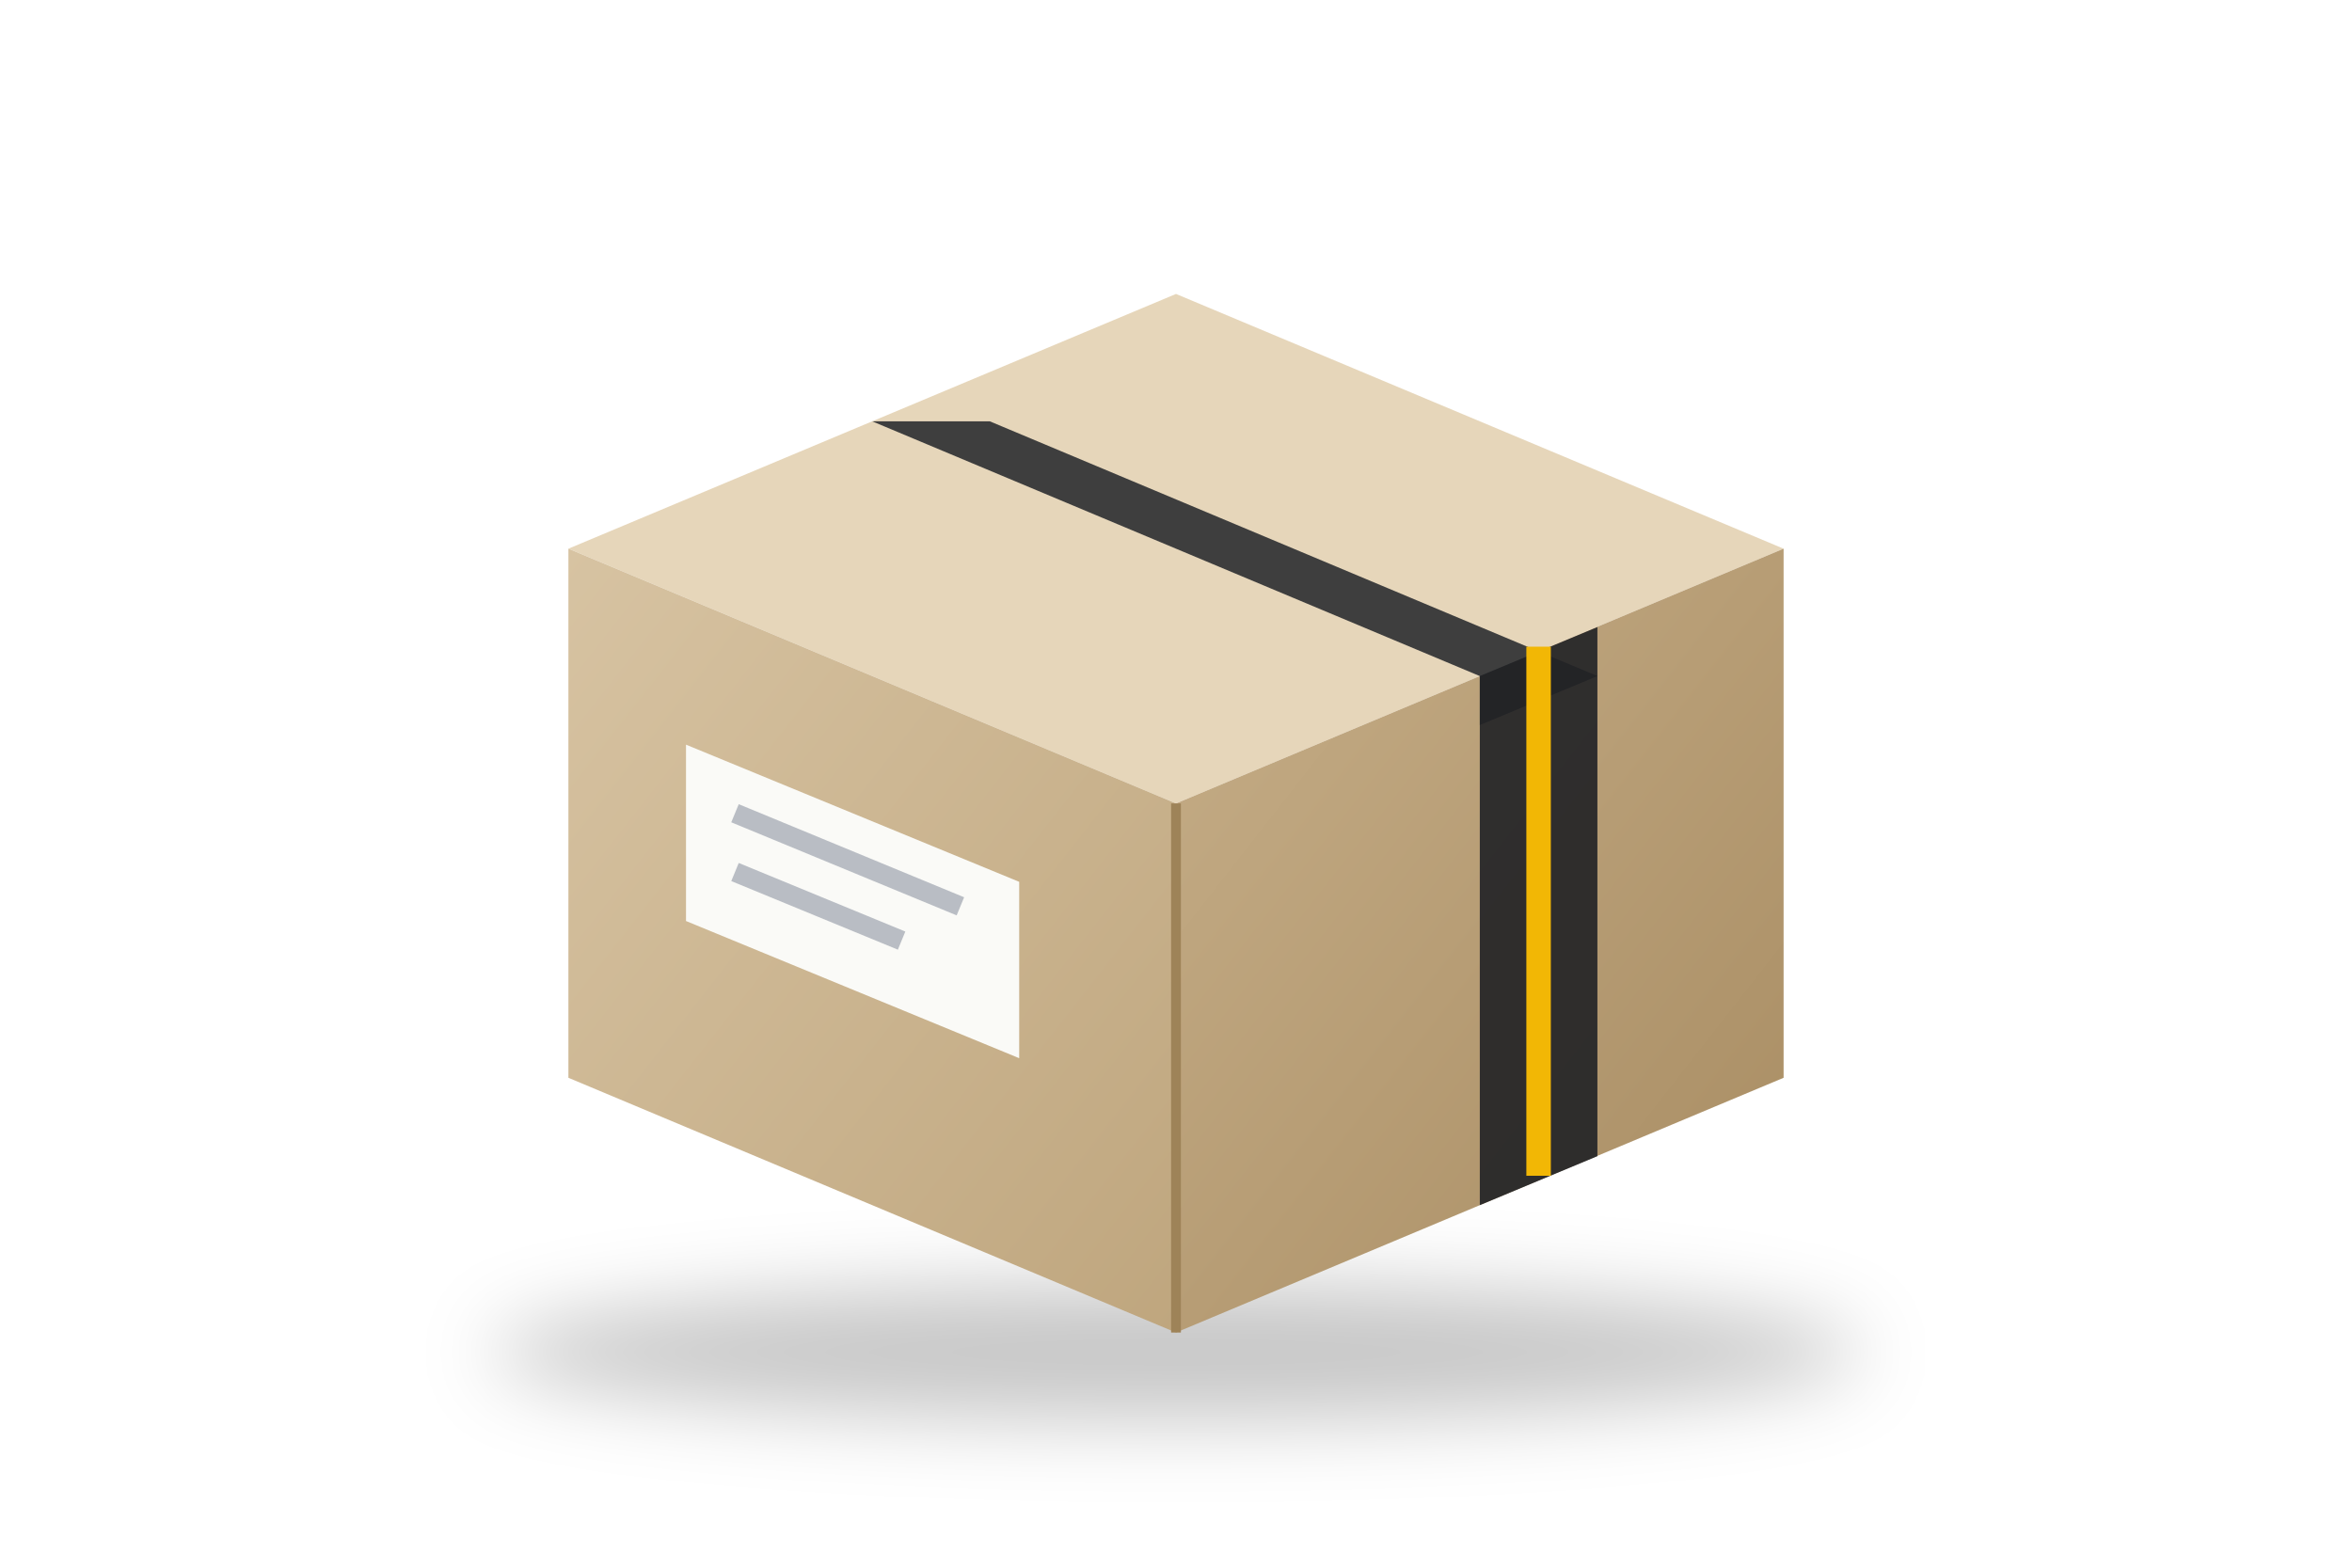
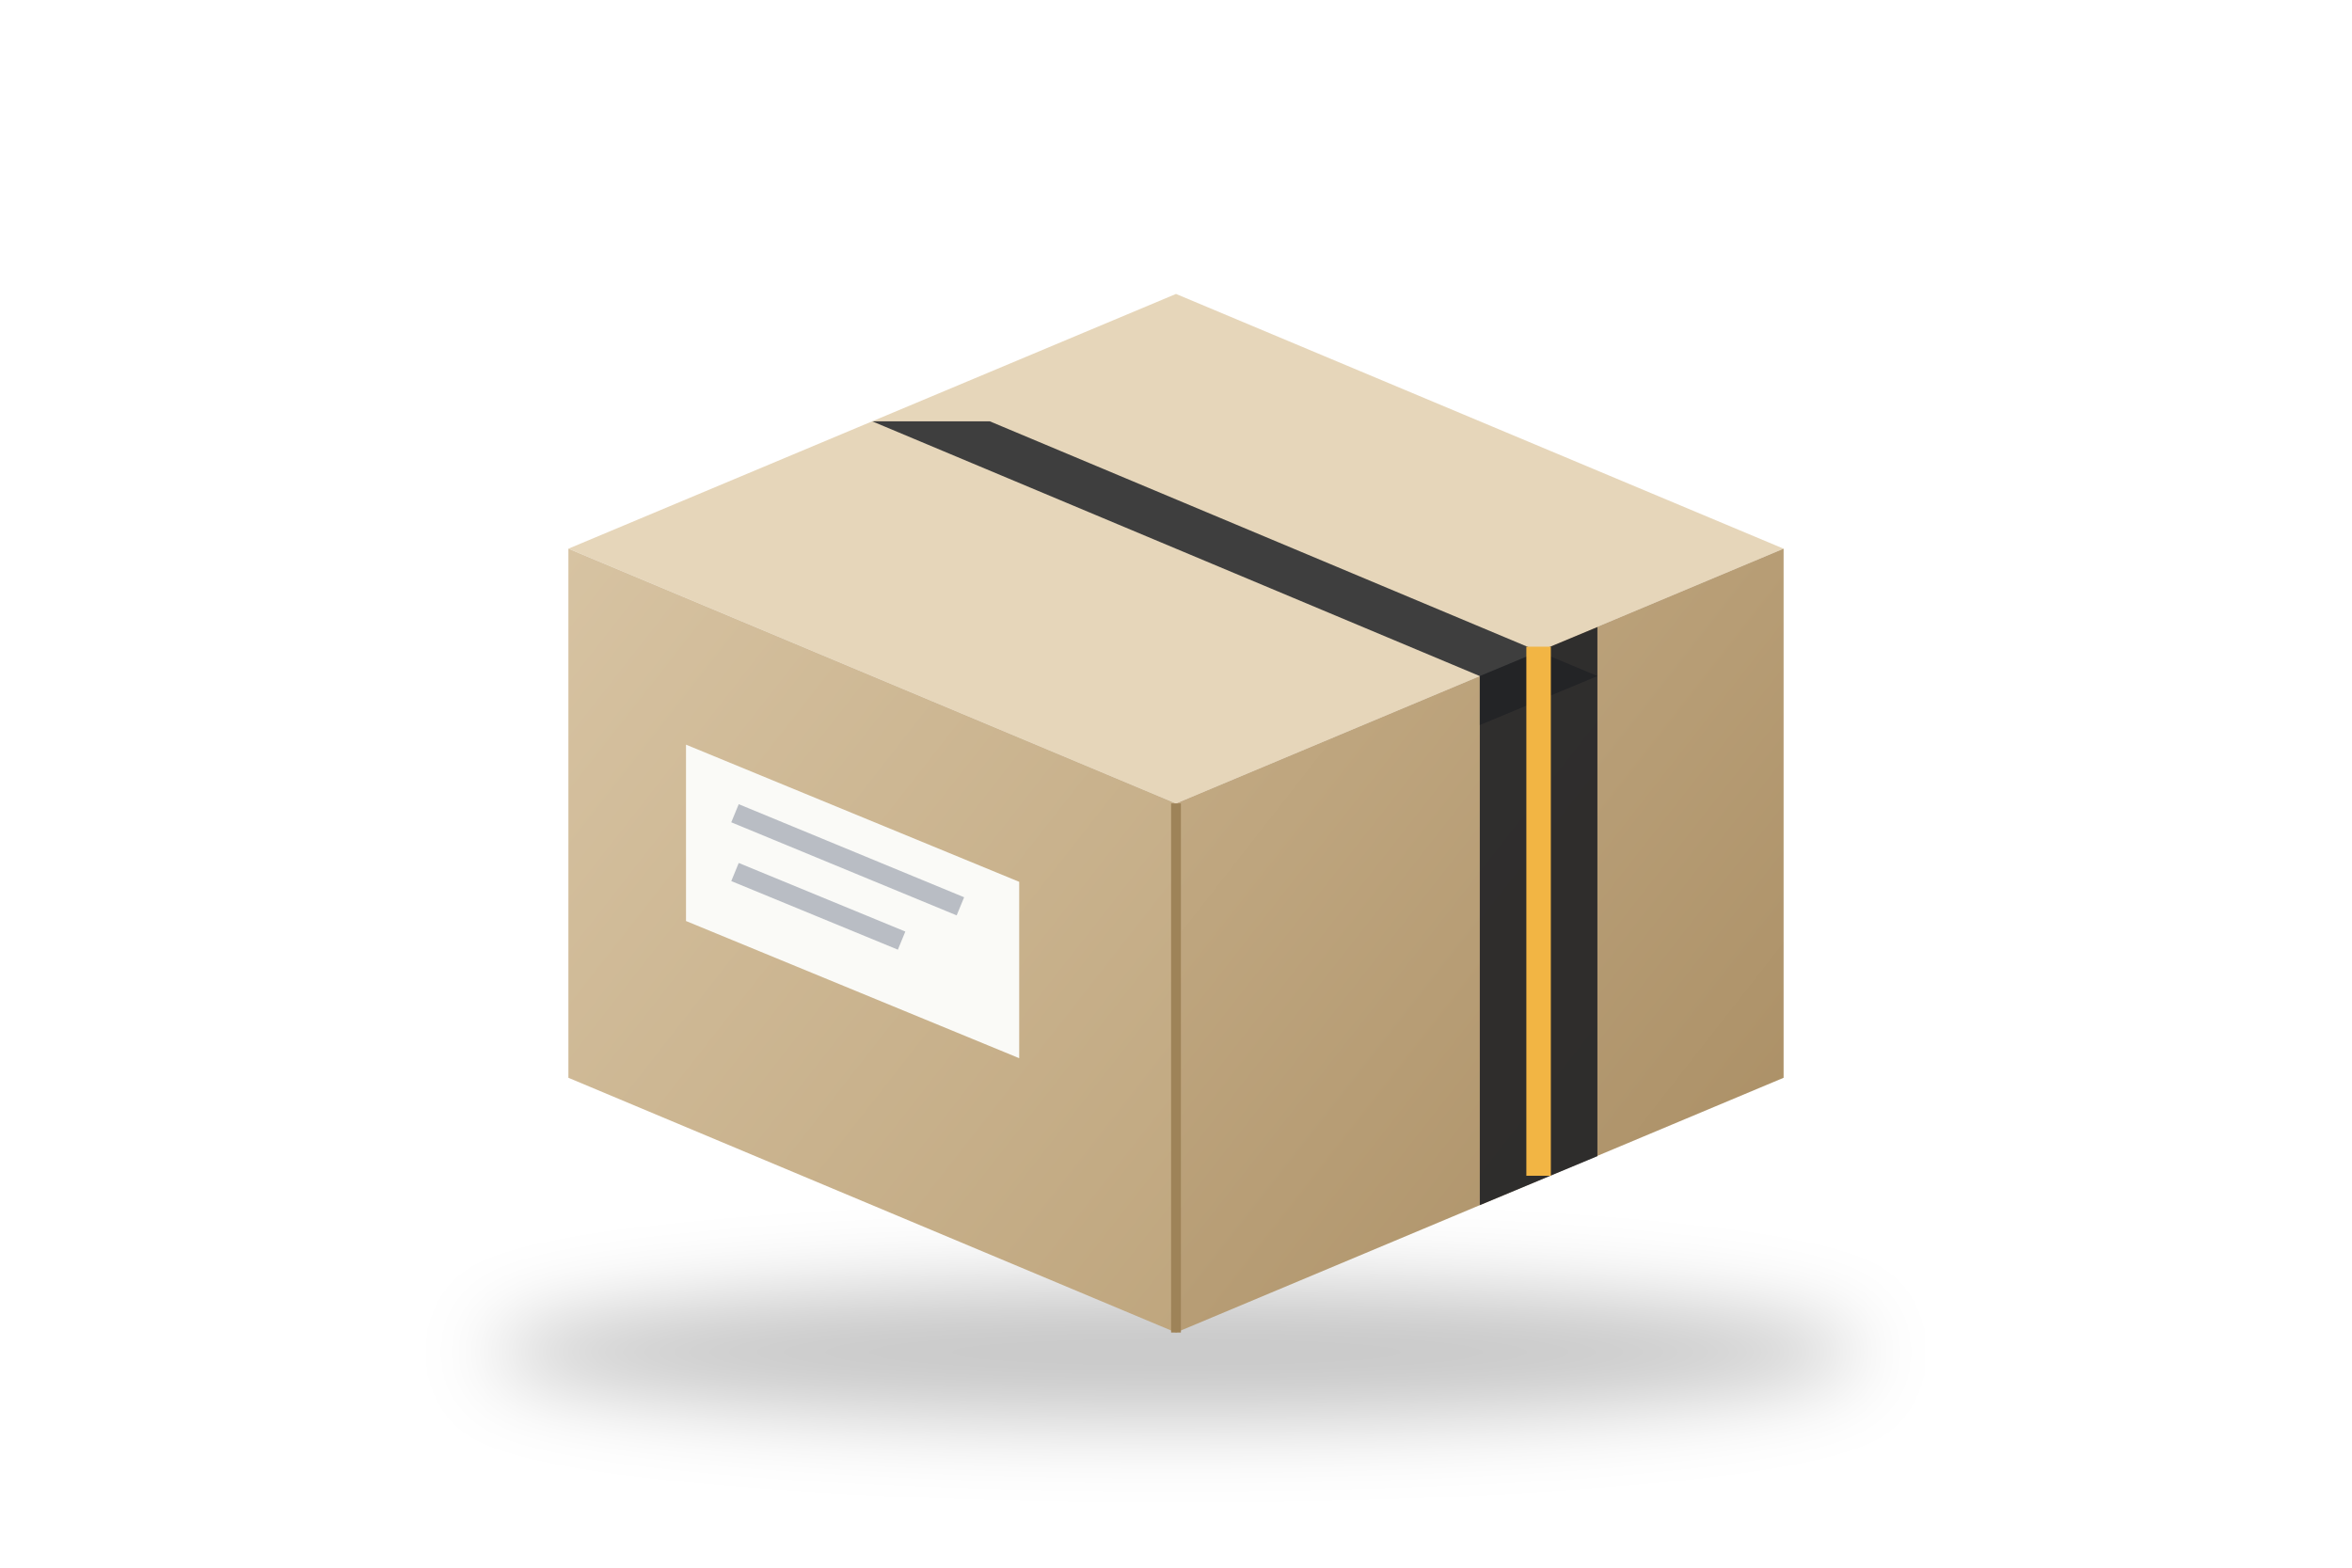
<svg xmlns="http://www.w3.org/2000/svg" viewBox="0 0 240 160">
  <defs>
    <linearGradient id="l" x1="0" y1="0" x2="1" y2="1">
      <stop offset="0" stop-color="#D7C3A2" />
      <stop offset="1" stop-color="#BFA67E" />
    </linearGradient>
    <linearGradient id="r" x1="0" y1="0" x2="1" y2="1">
      <stop offset="0" stop-color="#C6AE88" />
      <stop offset="1" stop-color="#A88C62" />
    </linearGradient>
    <filter id="soft" x="-20%" y="-200%" width="140%" height="500%">
      <feGaussianBlur stdDeviation="4" />
    </filter>
  </defs>
  <ellipse cx="120" cy="138" rx="70" ry="7" fill="#000" opacity=".22" filter="url(#soft)" />
  <path d="M120 30 L182 56 L120 82 L58 56 Z" fill="#E6D6BA" />
  <path d="M58 56 L120 82 V136 L58 110 Z" fill="url(#l)" />
  <path d="M120 82 L182 56 V110 L120 136 Z" fill="url(#r)" />
  <path d="M89 43 L151 69 L151 74 L163 69 L101 43 Z" fill="#2B2D31" opacity=".9" />
  <path d="M151 69 V123 L163 118 V64 Z" fill="#202125" opacity=".9" />
  <path d="M120 82 V136" stroke="#9E8358" stroke-width="1" />
  <path d="M70 76 L104 90 V108 L70 94 Z" fill="#FAFAF7" />
  <path d="M75 83 L98 92.5 M75 89 L92 96" stroke="#B9BDC4" stroke-width="2" />
-   <path d="M157 66 L157 120" stroke="#F2B705" stroke-width="2.5" />
+   <path d="M157 66 L157 120" stroke="#F2B544" stroke-width="2.5" />
</svg>
